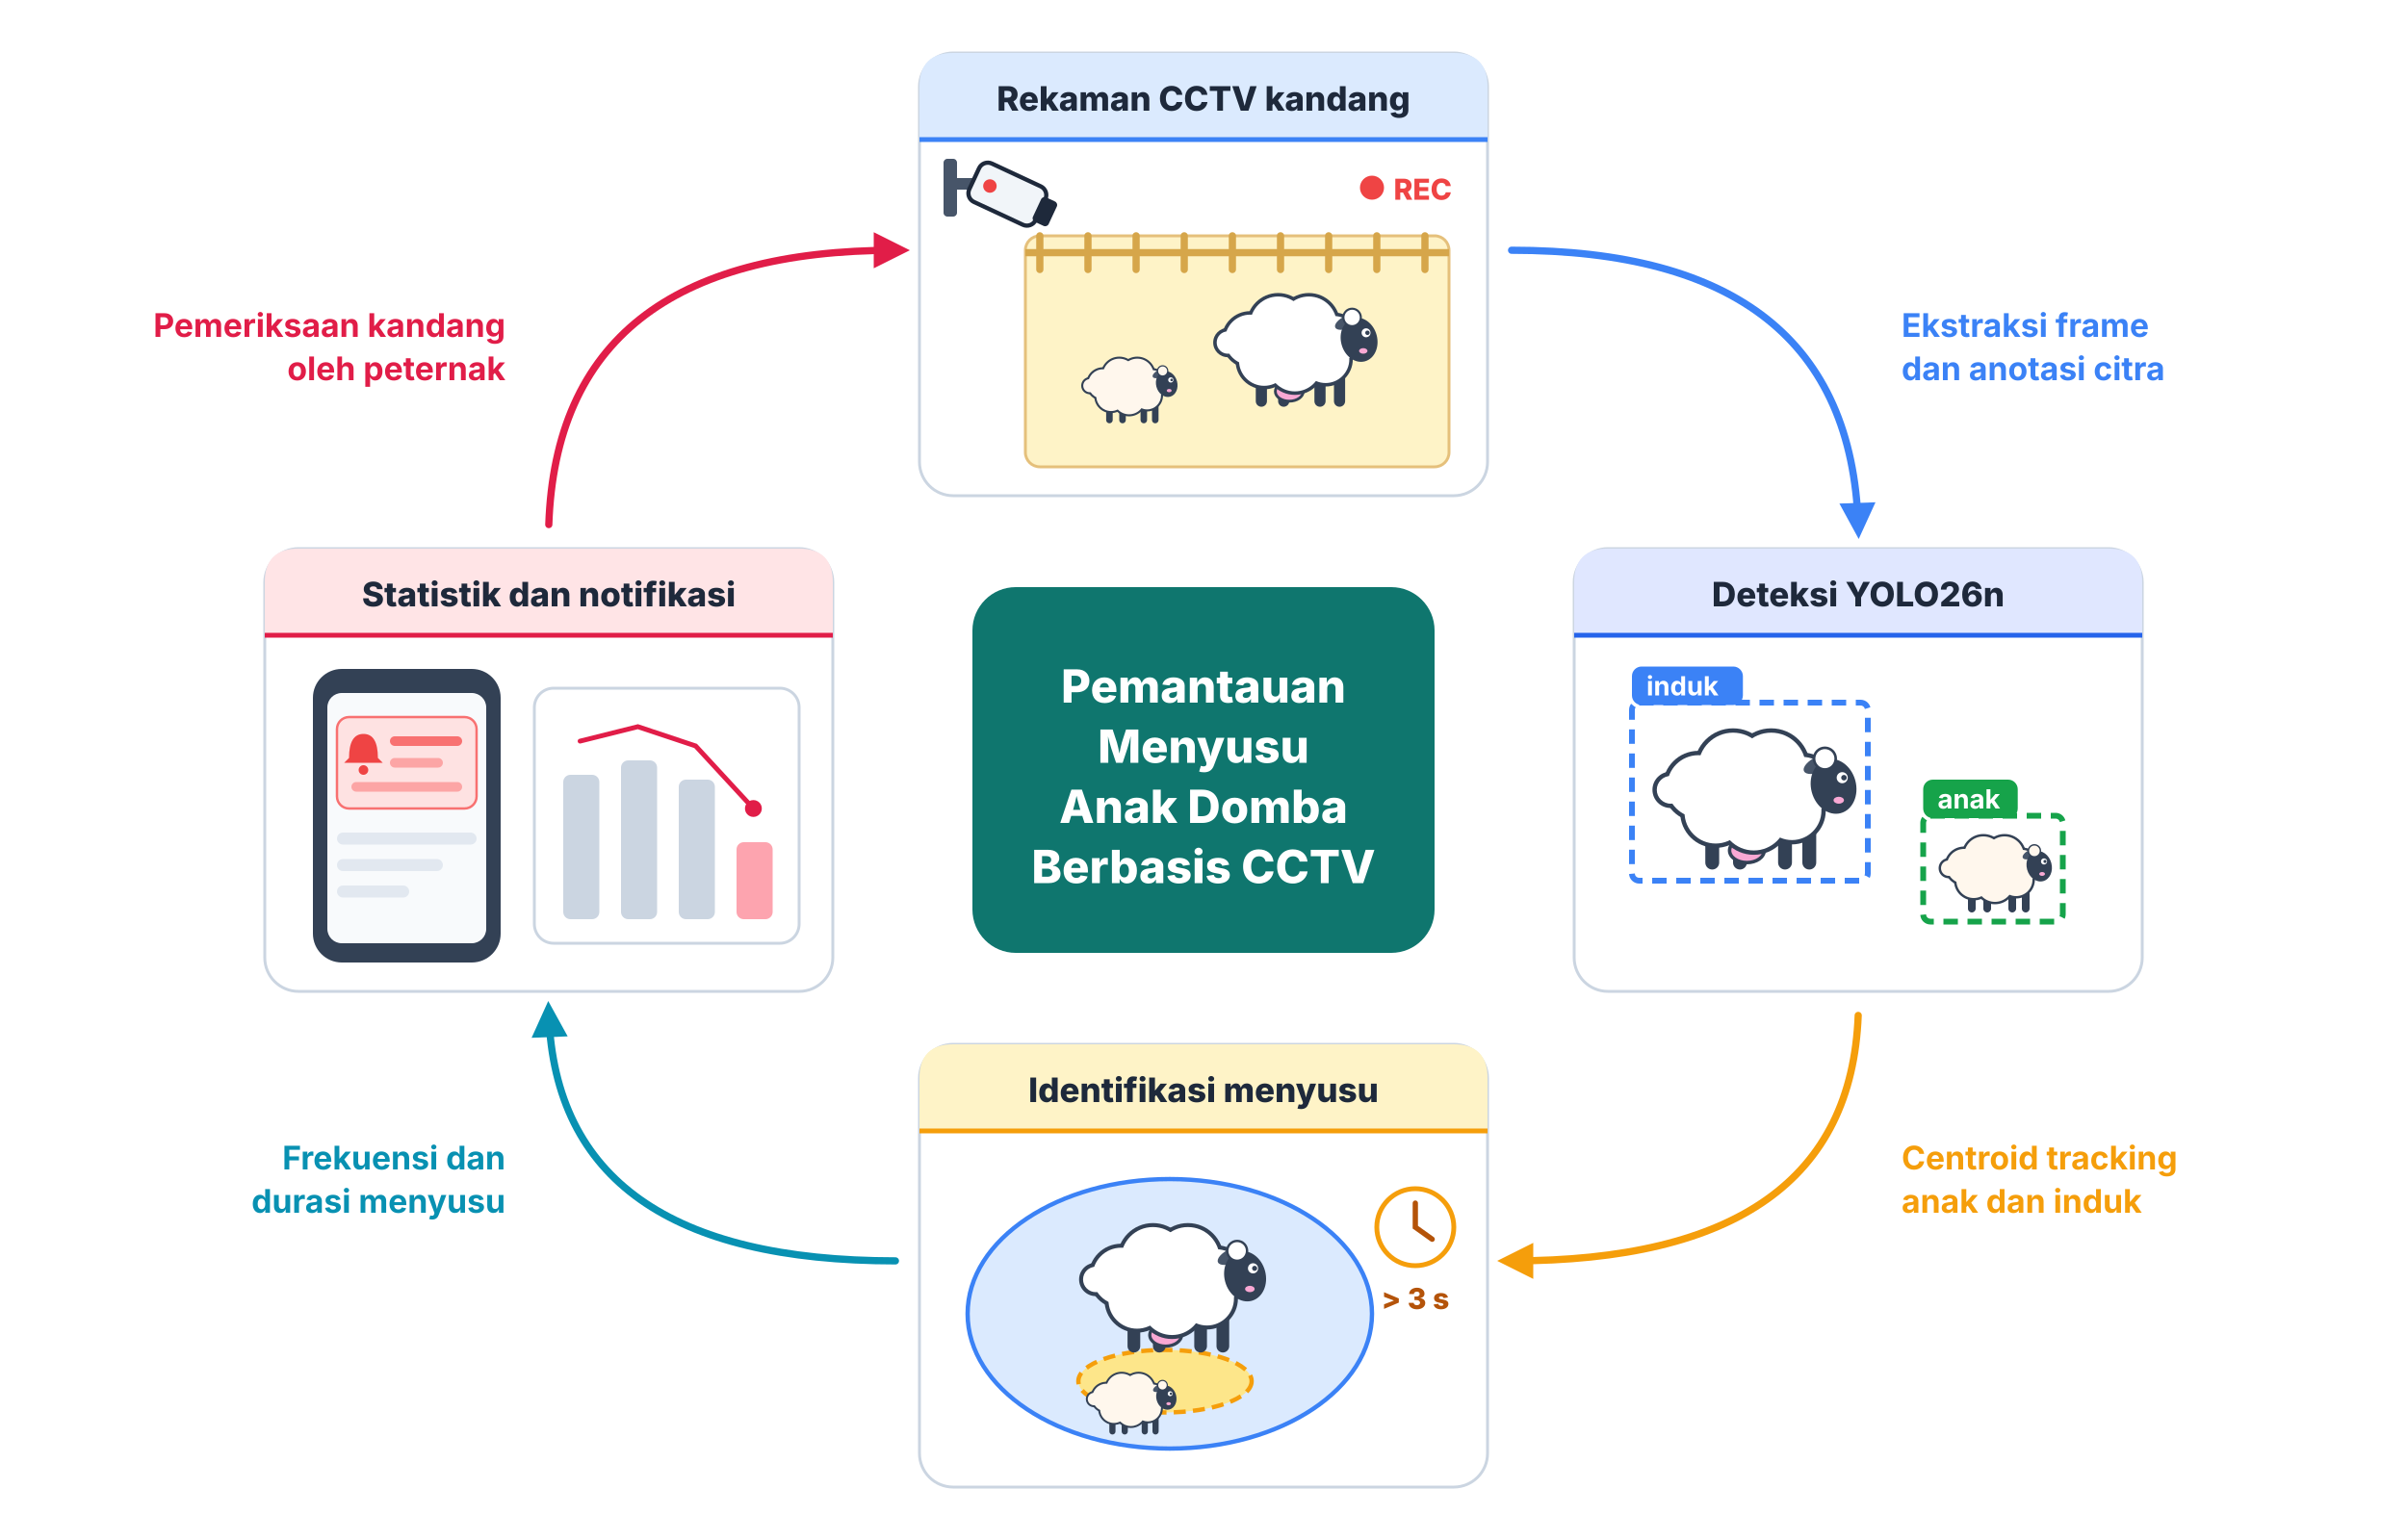
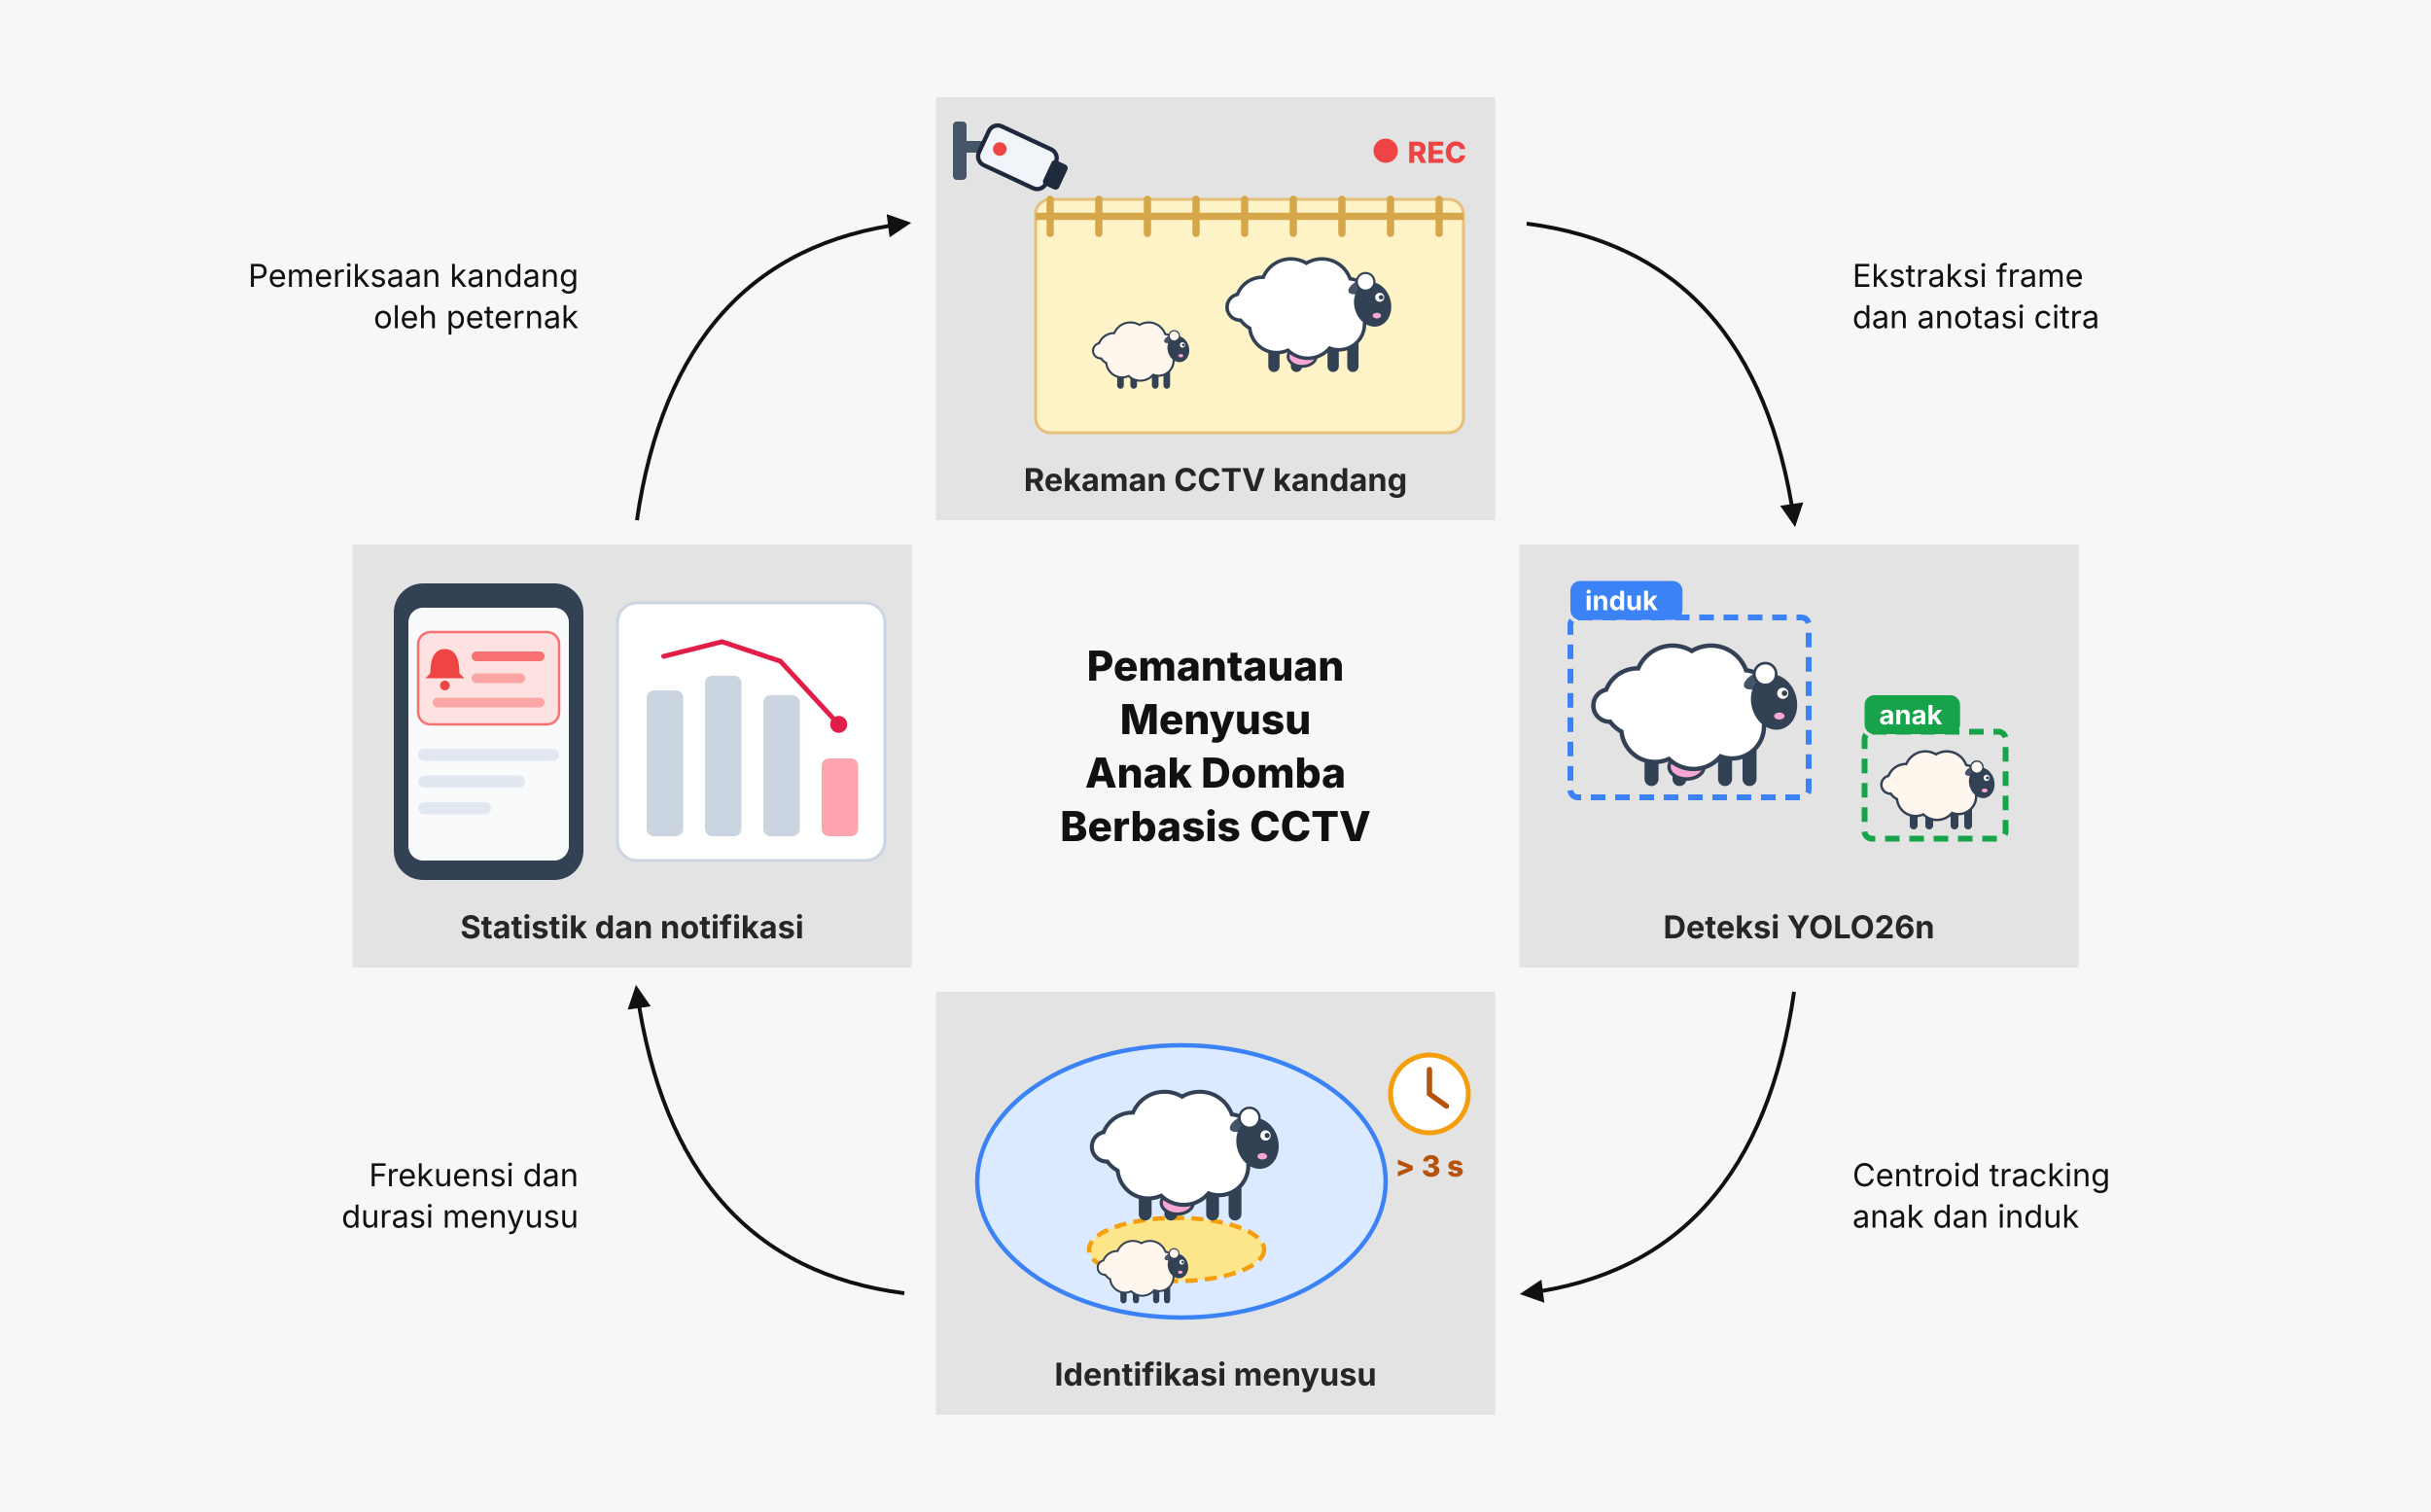
- <svg xmlns="http://www.w3.org/2000/svg" width="1000" height="640" viewBox="0 0 1000 640" font-family="Inter, sans-serif">
+ <svg xmlns="http://www.w3.org/2000/svg" width="1000" height="622" viewBox="0 0 1000 622" font-family="Inter, sans-serif">
  <defs>
    <marker id="m3b82f6" viewBox="0 0 10 10" refX="6" refY="5" markerWidth="5" markerHeight="5" orient="auto">
      <path d="M0,0 L10,5 L0,10 z" fill="#3b82f6" />
    </marker>
    <marker id="mf59e0b" viewBox="0 0 10 10" refX="6" refY="5" markerWidth="5" markerHeight="5" orient="auto">
      <path d="M0,0 L10,5 L0,10 z" fill="#f59e0b" />
    </marker>
    <marker id="m0891b2" viewBox="0 0 10 10" refX="6" refY="5" markerWidth="5" markerHeight="5" orient="auto">
      <path d="M0,0 L10,5 L0,10 z" fill="#0891b2" />
    </marker>
    <marker id="me11d48" viewBox="0 0 10 10" refX="6" refY="5" markerWidth="5" markerHeight="5" orient="auto">
      <path d="M0,0 L10,5 L0,10 z" fill="#e11d48" />
    </marker>
  </defs>
-   <rect width="1000" height="640" fill="#ffffff" />
-   <rect x="382" y="22" width="236" height="184" rx="14" fill="#ffffff" stroke="#cbd5e1" stroke-width="1.2" />
-   <path d="M382,58 L382,36 Q382,22 396,22 L604,22 Q618,22 618,36 L618,58 Z" fill="#dbeafe" />
-   <line x1="382" y1="58" x2="618" y2="58" stroke="#3b82f6" stroke-width="2" />
-   <text x="500.0" y="46" text-anchor="middle" font-size="14" font-weight="800" fill="#1e293b">Rekaman CCTV kandang</text>
-   <rect x="654" y="228" width="236" height="184" rx="14" fill="#ffffff" stroke="#cbd5e1" stroke-width="1.2" />
-   <path d="M654,264 L654,242 Q654,228 668,228 L876,228 Q890,228 890,242 L890,264 Z" fill="#e0e7ff" />
-   <line x1="654" y1="264" x2="890" y2="264" stroke="#2563eb" stroke-width="2" />
-   <text x="772.0" y="252" text-anchor="middle" font-size="14" font-weight="800" fill="#1e293b">Deteksi YOLO26n</text>
-   <rect x="382" y="434" width="236" height="184" rx="14" fill="#ffffff" stroke="#cbd5e1" stroke-width="1.2" />
-   <path d="M382,470 L382,448 Q382,434 396,434 L604,434 Q618,434 618,448 L618,470 Z" fill="#fef3c7" />
-   <line x1="382" y1="470" x2="618" y2="470" stroke="#f59e0b" stroke-width="2" />
-   <text x="500.0" y="458" text-anchor="middle" font-size="14" font-weight="800" fill="#1e293b">Identifikasi menyusu</text>
-   <rect x="110" y="228" width="236" height="184" rx="14" fill="#ffffff" stroke="#cbd5e1" stroke-width="1.2" />
-   <path d="M110,264 L110,242 Q110,228 124,228 L332,228 Q346,228 346,242 L346,264 Z" fill="#ffe4e6" />
-   <line x1="110" y1="264" x2="346" y2="264" stroke="#e11d48" stroke-width="2" />
-   <text x="228.0" y="252" text-anchor="middle" font-size="14" font-weight="800" fill="#1e293b">Statistik dan notifikasi</text>
-   <rect x="404" y="244" width="192" height="152" rx="18" fill="#0f766e" />
-   <text x="500" y="292" text-anchor="middle" font-size="19" font-weight="800" fill="#ffffff">Pemantauan</text>
-   <text x="500" y="317" text-anchor="middle" font-size="19" font-weight="800" fill="#ffffff">Menyusu</text>
-   <text x="500" y="342" text-anchor="middle" font-size="19" font-weight="800" fill="#ffffff">Anak Domba</text>
-   <text x="500" y="367" text-anchor="middle" font-size="19" font-weight="800" fill="#ffffff">Berbasis CCTV</text>
-   <rect x="426" y="98" width="176" height="96" rx="6" fill="#fef3c7" stroke="#e5c07b" stroke-width="1.2" />
-   <line x1="432" y1="98" x2="432" y2="112" stroke="#d6a64a" stroke-width="3" stroke-linecap="round" />
-   <line x1="452" y1="98" x2="452" y2="112" stroke="#d6a64a" stroke-width="3" stroke-linecap="round" />
-   <line x1="472" y1="98" x2="472" y2="112" stroke="#d6a64a" stroke-width="3" stroke-linecap="round" />
-   <line x1="492" y1="98" x2="492" y2="112" stroke="#d6a64a" stroke-width="3" stroke-linecap="round" />
-   <line x1="512" y1="98" x2="512" y2="112" stroke="#d6a64a" stroke-width="3" stroke-linecap="round" />
-   <line x1="532" y1="98" x2="532" y2="112" stroke="#d6a64a" stroke-width="3" stroke-linecap="round" />
-   <line x1="552" y1="98" x2="552" y2="112" stroke="#d6a64a" stroke-width="3" stroke-linecap="round" />
-   <line x1="572" y1="98" x2="572" y2="112" stroke="#d6a64a" stroke-width="3" stroke-linecap="round" />
-   <line x1="592" y1="98" x2="592" y2="112" stroke="#d6a64a" stroke-width="3" stroke-linecap="round" />
-   <line x1="426" y1="105" x2="602" y2="105" stroke="#d6a64a" stroke-width="3" />
-   <g transform="translate(392,66) scale(0.8)">
+   <rect width="1000" height="622" fill="#ffffff" />
+   <rect width="1000" height="622" fill="#f7f7f7" />
+   <rect x="385" y="40" width="230" height="174" fill="#e3e3e3" />
+   <text x="500.0" y="202" text-anchor="middle" font-size="13" font-weight="700" fill="#262626">Rekaman CCTV kandang</text>
+   <rect x="625" y="224" width="230" height="174" fill="#e3e3e3" />
+   <text x="740.0" y="386" text-anchor="middle" font-size="13" font-weight="700" fill="#262626">Deteksi YOLO26n</text>
+   <rect x="385" y="408" width="230" height="174" fill="#e3e3e3" />
+   <text x="500.0" y="570" text-anchor="middle" font-size="13" font-weight="700" fill="#262626">Identifikasi menyusu</text>
+   <rect x="145" y="224" width="230" height="174" fill="#e3e3e3" />
+   <text x="260.0" y="386" text-anchor="middle" font-size="13" font-weight="700" fill="#262626">Statistik dan notifikasi</text>
+   <text x="500" y="280" text-anchor="middle" font-size="17" font-weight="800" fill="#111111">Pemantauan</text>
+   <text x="500" y="302" text-anchor="middle" font-size="17" font-weight="800" fill="#111111">Menyusu</text>
+   <text x="500" y="324" text-anchor="middle" font-size="17" font-weight="800" fill="#111111">Anak Domba</text>
+   <text x="500" y="346" text-anchor="middle" font-size="17" font-weight="800" fill="#111111">Berbasis CCTV</text>
+   <rect x="426" y="82" width="176" height="96" rx="6" fill="#fef3c7" stroke="#e5c07b" stroke-width="1.2" />
+   <line x1="432" y1="82" x2="432" y2="96" stroke="#d6a64a" stroke-width="3" stroke-linecap="round" />
+   <line x1="452" y1="82" x2="452" y2="96" stroke="#d6a64a" stroke-width="3" stroke-linecap="round" />
+   <line x1="472" y1="82" x2="472" y2="96" stroke="#d6a64a" stroke-width="3" stroke-linecap="round" />
+   <line x1="492" y1="82" x2="492" y2="96" stroke="#d6a64a" stroke-width="3" stroke-linecap="round" />
+   <line x1="512" y1="82" x2="512" y2="96" stroke="#d6a64a" stroke-width="3" stroke-linecap="round" />
+   <line x1="532" y1="82" x2="532" y2="96" stroke="#d6a64a" stroke-width="3" stroke-linecap="round" />
+   <line x1="552" y1="82" x2="552" y2="96" stroke="#d6a64a" stroke-width="3" stroke-linecap="round" />
+   <line x1="572" y1="82" x2="572" y2="96" stroke="#d6a64a" stroke-width="3" stroke-linecap="round" />
+   <line x1="592" y1="82" x2="592" y2="96" stroke="#d6a64a" stroke-width="3" stroke-linecap="round" />
+   <line x1="426" y1="89" x2="602" y2="89" stroke="#d6a64a" stroke-width="3" />
+   <g transform="translate(392,50) scale(0.8)">
    <rect x="0" y="0" width="7" height="30" rx="2" fill="#475569" />
    <rect x="5" y="10" width="14" height="6" fill="#475569" />
    <g transform="rotate(25 30 18)">
      <rect x="14" y="6" width="38" height="22" rx="5" fill="#f1f5f9" stroke="#1e293b" stroke-width="2.2" />
      <rect x="50" y="10" width="9" height="14" rx="2" fill="#1e293b" />
      <circle cx="23" cy="17" r="3.5" fill="#ef4444" />
    </g>
  </g>
-   <circle cx="570" cy="78" r="5" fill="#ef4444" />
-   <text x="579" y="83" font-size="12" font-weight="800" fill="#ef4444">REC</text>
-   <g transform="translate(502,118) scale(0.58)">
+   <circle cx="570" cy="62" r="5" fill="#ef4444" />
+   <text x="579" y="67" font-size="12" font-weight="800" fill="#ef4444">REC</text>
+   <g transform="translate(502,102) scale(0.58)">
    <rect x="34" y="62" width="8" height="26" rx="4" fill="#334155" />
    <rect x="50" y="62" width="8" height="26" rx="4" fill="#334155" />
    <rect x="76" y="62" width="8" height="26" rx="4" fill="#334155" />
    <rect x="90" y="62" width="8" height="26" rx="4" fill="#334155" />
    <ellipse cx="58" cy="77" rx="10" ry="7" fill="#f9a8d4" stroke="#334155" stroke-width="2" />
    <circle cx="30" cy="40" r="20.5" fill="#334155" />
    <circle cx="50" cy="29" r="22.5" fill="#334155" />
    <circle cx="72" cy="29" r="22.5" fill="#334155" />
    <circle cx="90" cy="40" r="19.5" fill="#334155" />
    <circle cx="40" cy="55" r="20.5" fill="#334155" />
    <circle cx="62" cy="58" r="21.5" fill="#334155" />
    <circle cx="84" cy="54" r="19.5" fill="#334155" />
    <circle cx="14" cy="42" r="10.5" fill="#334155" />
    <circle cx="30" cy="40" r="18" fill="#ffffff" />
    <circle cx="50" cy="29" r="20" fill="#ffffff" />
    <circle cx="72" cy="29" r="20" fill="#ffffff" />
    <circle cx="90" cy="40" r="17" fill="#ffffff" />
    <circle cx="40" cy="55" r="18" fill="#ffffff" />
    <circle cx="62" cy="58" r="19" fill="#ffffff" />
    <circle cx="84" cy="54" r="17" fill="#ffffff" />
    <circle cx="14" cy="42" r="8" fill="#ffffff" />
    <ellipse cx="100" cy="27" rx="10" ry="4.5" fill="#475569" transform="rotate(-25 100 27)" />
    <ellipse cx="108" cy="40" rx="13" ry="16" fill="#334155" transform="rotate(-15 108 40)" />
    <circle cx="103" cy="24" r="7" fill="#334155" />
    <circle cx="103" cy="24" r="5.5" fill="#ffffff" />
    <circle cx="113" cy="35" r="3.2" fill="#fff" />
    <circle cx="114" cy="35" r="1.6" fill="#334155" />
    <ellipse cx="111" cy="48" rx="3" ry="2" fill="#f9a8d4" />
  </g>
-   <g transform="translate(448,146) scale(0.34)">
+   <g transform="translate(448,130) scale(0.34)">
    <rect x="34" y="62" width="8" height="26" rx="4" fill="#334155" />
    <rect x="50" y="62" width="8" height="26" rx="4" fill="#334155" />
    <rect x="76" y="62" width="8" height="26" rx="4" fill="#334155" />
    <rect x="90" y="62" width="8" height="26" rx="4" fill="#334155" />
    <circle cx="30" cy="40" r="20.5" fill="#334155" />
    <circle cx="50" cy="29" r="22.5" fill="#334155" />
    <circle cx="72" cy="29" r="22.5" fill="#334155" />
    <circle cx="90" cy="40" r="19.5" fill="#334155" />
    <circle cx="40" cy="55" r="20.5" fill="#334155" />
    <circle cx="62" cy="58" r="21.5" fill="#334155" />
    <circle cx="84" cy="54" r="19.5" fill="#334155" />
    <circle cx="14" cy="42" r="10.5" fill="#334155" />
    <circle cx="30" cy="40" r="18" fill="#fff7ed" />
    <circle cx="50" cy="29" r="20" fill="#fff7ed" />
    <circle cx="72" cy="29" r="20" fill="#fff7ed" />
    <circle cx="90" cy="40" r="17" fill="#fff7ed" />
    <circle cx="40" cy="55" r="18" fill="#fff7ed" />
    <circle cx="62" cy="58" r="19" fill="#fff7ed" />
    <circle cx="84" cy="54" r="17" fill="#fff7ed" />
    <circle cx="14" cy="42" r="8" fill="#fff7ed" />
    <ellipse cx="100" cy="27" rx="10" ry="4.5" fill="#475569" transform="rotate(-25 100 27)" />
    <ellipse cx="108" cy="40" rx="13" ry="16" fill="#334155" transform="rotate(-15 108 40)" />
    <circle cx="103" cy="24" r="7" fill="#334155" />
    <circle cx="103" cy="24" r="5.5" fill="#fff7ed" />
    <circle cx="113" cy="35" r="3.2" fill="#fff" />
    <circle cx="114" cy="35" r="1.6" fill="#334155" />
    <ellipse cx="111" cy="48" rx="3" ry="2" fill="#f9a8d4" />
  </g>
-   <g transform="translate(684,298) scale(0.72)">
+   <g transform="translate(652,260) scale(0.72)">
    <rect x="34" y="62" width="8" height="26" rx="4" fill="#334155" />
    <rect x="50" y="62" width="8" height="26" rx="4" fill="#334155" />
    <rect x="76" y="62" width="8" height="26" rx="4" fill="#334155" />
    <rect x="90" y="62" width="8" height="26" rx="4" fill="#334155" />
    <ellipse cx="58" cy="77" rx="10" ry="7" fill="#f9a8d4" stroke="#334155" stroke-width="2" />
    <circle cx="30" cy="40" r="20.5" fill="#334155" />
    <circle cx="50" cy="29" r="22.5" fill="#334155" />
    <circle cx="72" cy="29" r="22.5" fill="#334155" />
    <circle cx="90" cy="40" r="19.5" fill="#334155" />
    <circle cx="40" cy="55" r="20.5" fill="#334155" />
    <circle cx="62" cy="58" r="21.5" fill="#334155" />
    <circle cx="84" cy="54" r="19.5" fill="#334155" />
    <circle cx="14" cy="42" r="10.5" fill="#334155" />
    <circle cx="30" cy="40" r="18" fill="#ffffff" />
    <circle cx="50" cy="29" r="20" fill="#ffffff" />
    <circle cx="72" cy="29" r="20" fill="#ffffff" />
    <circle cx="90" cy="40" r="17" fill="#ffffff" />
    <circle cx="40" cy="55" r="18" fill="#ffffff" />
    <circle cx="62" cy="58" r="19" fill="#ffffff" />
    <circle cx="84" cy="54" r="17" fill="#ffffff" />
    <circle cx="14" cy="42" r="8" fill="#ffffff" />
    <ellipse cx="100" cy="27" rx="10" ry="4.5" fill="#475569" transform="rotate(-25 100 27)" />
    <ellipse cx="108" cy="40" rx="13" ry="16" fill="#334155" transform="rotate(-15 108 40)" />
    <circle cx="103" cy="24" r="7" fill="#334155" />
    <circle cx="103" cy="24" r="5.5" fill="#ffffff" />
    <circle cx="113" cy="35" r="3.2" fill="#fff" />
    <circle cx="114" cy="35" r="1.6" fill="#334155" />
    <ellipse cx="111" cy="48" rx="3" ry="2" fill="#f9a8d4" />
  </g>
-   <rect x="678" y="292" width="98" height="74" rx="3" fill="none" stroke="#3b82f6" stroke-width="2.4" stroke-dasharray="6 4" />
-   <rect x="678" y="277" width="46.1" height="16" rx="4" fill="#3b82f6" />
-   <text x="684" y="289" font-size="11" font-weight="700" fill="#fff">induk</text>
-   <g transform="translate(804,344) scale(0.4)">
+   <rect x="646" y="254" width="98" height="74" rx="3" fill="none" stroke="#3b82f6" stroke-width="2.4" stroke-dasharray="6 4" />
+   <rect x="646" y="239" width="46.1" height="16" rx="4" fill="#3b82f6" />
+   <text x="652" y="251" font-size="11" font-weight="700" fill="#fff">induk</text>
+   <g transform="translate(772,306) scale(0.4)">
    <rect x="34" y="62" width="8" height="26" rx="4" fill="#334155" />
    <rect x="50" y="62" width="8" height="26" rx="4" fill="#334155" />
    <rect x="76" y="62" width="8" height="26" rx="4" fill="#334155" />
    <rect x="90" y="62" width="8" height="26" rx="4" fill="#334155" />
    <circle cx="30" cy="40" r="20.5" fill="#334155" />
    <circle cx="50" cy="29" r="22.5" fill="#334155" />
    <circle cx="72" cy="29" r="22.5" fill="#334155" />
    <circle cx="90" cy="40" r="19.5" fill="#334155" />
    <circle cx="40" cy="55" r="20.5" fill="#334155" />
    <circle cx="62" cy="58" r="21.5" fill="#334155" />
    <circle cx="84" cy="54" r="19.5" fill="#334155" />
    <circle cx="14" cy="42" r="10.5" fill="#334155" />
    <circle cx="30" cy="40" r="18" fill="#fff7ed" />
    <circle cx="50" cy="29" r="20" fill="#fff7ed" />
    <circle cx="72" cy="29" r="20" fill="#fff7ed" />
    <circle cx="90" cy="40" r="17" fill="#fff7ed" />
    <circle cx="40" cy="55" r="18" fill="#fff7ed" />
    <circle cx="62" cy="58" r="19" fill="#fff7ed" />
    <circle cx="84" cy="54" r="17" fill="#fff7ed" />
    <circle cx="14" cy="42" r="8" fill="#fff7ed" />
    <ellipse cx="100" cy="27" rx="10" ry="4.5" fill="#475569" transform="rotate(-25 100 27)" />
    <ellipse cx="108" cy="40" rx="13" ry="16" fill="#334155" transform="rotate(-15 108 40)" />
    <circle cx="103" cy="24" r="7" fill="#334155" />
    <circle cx="103" cy="24" r="5.5" fill="#fff7ed" />
    <circle cx="113" cy="35" r="3.2" fill="#fff" />
    <circle cx="114" cy="35" r="1.6" fill="#334155" />
    <ellipse cx="111" cy="48" rx="3" ry="2" fill="#f9a8d4" />
  </g>
-   <rect x="799" y="339" width="58" height="44" rx="3" fill="none" stroke="#16a34a" stroke-width="2.4" stroke-dasharray="6 4" />
-   <rect x="799" y="324" width="39.28" height="16" rx="4" fill="#16a34a" />
-   <text x="805" y="336" font-size="11" font-weight="700" fill="#fff">anak</text>
-   <ellipse cx="486" cy="546" rx="84" ry="56" fill="#dbeafe" stroke="#3b82f6" stroke-width="1.8" />
-   <ellipse cx="484" cy="574" rx="36" ry="13" fill="#fde68a" stroke="#f59e0b" stroke-width="1.8" stroke-dasharray="5 3" />
-   <g transform="translate(446,504) scale(0.66)">
+   <rect x="767" y="301" width="58" height="44" rx="3" fill="none" stroke="#16a34a" stroke-width="2.4" stroke-dasharray="6 4" />
+   <rect x="767" y="286" width="39.28" height="16" rx="4" fill="#16a34a" />
+   <text x="773" y="298" font-size="11" font-weight="700" fill="#fff">anak</text>
+   <ellipse cx="486" cy="486" rx="84" ry="56" fill="#dbeafe" stroke="#3b82f6" stroke-width="1.8" />
+   <ellipse cx="484" cy="514" rx="36" ry="13" fill="#fde68a" stroke="#f59e0b" stroke-width="1.8" stroke-dasharray="5 3" />
+   <g transform="translate(446,444) scale(0.66)">
    <rect x="34" y="62" width="8" height="26" rx="4" fill="#334155" />
    <rect x="50" y="62" width="8" height="26" rx="4" fill="#334155" />
    <rect x="76" y="62" width="8" height="26" rx="4" fill="#334155" />
    <rect x="90" y="62" width="8" height="26" rx="4" fill="#334155" />
    <ellipse cx="58" cy="77" rx="10" ry="7" fill="#f9a8d4" stroke="#334155" stroke-width="2" />
    <circle cx="30" cy="40" r="20.5" fill="#334155" />
    <circle cx="50" cy="29" r="22.5" fill="#334155" />
    <circle cx="72" cy="29" r="22.5" fill="#334155" />
    <circle cx="90" cy="40" r="19.5" fill="#334155" />
    <circle cx="40" cy="55" r="20.5" fill="#334155" />
    <circle cx="62" cy="58" r="21.5" fill="#334155" />
    <circle cx="84" cy="54" r="19.5" fill="#334155" />
    <circle cx="14" cy="42" r="10.5" fill="#334155" />
    <circle cx="30" cy="40" r="18" fill="#ffffff" />
    <circle cx="50" cy="29" r="20" fill="#ffffff" />
    <circle cx="72" cy="29" r="20" fill="#ffffff" />
    <circle cx="90" cy="40" r="17" fill="#ffffff" />
    <circle cx="40" cy="55" r="18" fill="#ffffff" />
    <circle cx="62" cy="58" r="19" fill="#ffffff" />
    <circle cx="84" cy="54" r="17" fill="#ffffff" />
    <circle cx="14" cy="42" r="8" fill="#ffffff" />
    <ellipse cx="100" cy="27" rx="10" ry="4.5" fill="#475569" transform="rotate(-25 100 27)" />
    <ellipse cx="108" cy="40" rx="13" ry="16" fill="#334155" transform="rotate(-15 108 40)" />
    <circle cx="103" cy="24" r="7" fill="#334155" />
    <circle cx="103" cy="24" r="5.5" fill="#ffffff" />
    <circle cx="113" cy="35" r="3.2" fill="#fff" />
    <circle cx="114" cy="35" r="1.6" fill="#334155" />
    <ellipse cx="111" cy="48" rx="3" ry="2" fill="#f9a8d4" />
  </g>
-   <g transform="translate(450,568) scale(0.32)">
+   <g transform="translate(450,508) scale(0.32)">
    <rect x="34" y="62" width="8" height="26" rx="4" fill="#334155" />
    <rect x="50" y="62" width="8" height="26" rx="4" fill="#334155" />
    <rect x="76" y="62" width="8" height="26" rx="4" fill="#334155" />
    <rect x="90" y="62" width="8" height="26" rx="4" fill="#334155" />
    <circle cx="30" cy="40" r="20.5" fill="#334155" />
    <circle cx="50" cy="29" r="22.5" fill="#334155" />
    <circle cx="72" cy="29" r="22.5" fill="#334155" />
    <circle cx="90" cy="40" r="19.5" fill="#334155" />
    <circle cx="40" cy="55" r="20.5" fill="#334155" />
    <circle cx="62" cy="58" r="21.5" fill="#334155" />
    <circle cx="84" cy="54" r="19.5" fill="#334155" />
    <circle cx="14" cy="42" r="10.5" fill="#334155" />
    <circle cx="30" cy="40" r="18" fill="#fff7ed" />
    <circle cx="50" cy="29" r="20" fill="#fff7ed" />
    <circle cx="72" cy="29" r="20" fill="#fff7ed" />
    <circle cx="90" cy="40" r="17" fill="#fff7ed" />
    <circle cx="40" cy="55" r="18" fill="#fff7ed" />
    <circle cx="62" cy="58" r="19" fill="#fff7ed" />
    <circle cx="84" cy="54" r="17" fill="#fff7ed" />
    <circle cx="14" cy="42" r="8" fill="#fff7ed" />
    <ellipse cx="100" cy="27" rx="10" ry="4.5" fill="#475569" transform="rotate(-25 100 27)" />
    <ellipse cx="108" cy="40" rx="13" ry="16" fill="#334155" transform="rotate(-15 108 40)" />
    <circle cx="103" cy="24" r="7" fill="#334155" />
    <circle cx="103" cy="24" r="5.5" fill="#fff7ed" />
    <circle cx="113" cy="35" r="3.2" fill="#fff" />
    <circle cx="114" cy="35" r="1.6" fill="#334155" />
    <ellipse cx="111" cy="48" rx="3" ry="2" fill="#f9a8d4" />
  </g>
-   <circle cx="588" cy="510" r="16" fill="#ffffff" stroke="#f59e0b" stroke-width="2" />
-   <path d="M588,500 L588,510 L595,515" stroke="#b45309" stroke-width="2.2" fill="none" stroke-linecap="round" />
-   <text x="588" y="544" text-anchor="middle" font-size="12" font-weight="800" fill="#b45309">&gt; 3 s</text>
-   <rect x="130" y="278" width="78" height="122" rx="12" fill="#334155" />
-   <rect x="136" y="288" width="66" height="104" rx="6" fill="#f8fafc" />
-   <rect x="140" y="298" width="58" height="38" rx="5" fill="#fee2e2" stroke="#f87171" stroke-width="1" />
-   <g transform="translate(151,312)">
+   <circle cx="588" cy="450" r="16" fill="#ffffff" stroke="#f59e0b" stroke-width="2" />
+   <path d="M588,440 L588,450 L595,455" stroke="#b45309" stroke-width="2.2" fill="none" stroke-linecap="round" />
+   <text x="588" y="484" text-anchor="middle" font-size="12" font-weight="800" fill="#b45309">&gt; 3 s</text>
+   <rect x="162" y="240" width="78" height="122" rx="12" fill="#334155" />
+   <rect x="168" y="250" width="66" height="104" rx="6" fill="#f8fafc" />
+   <rect x="172" y="260" width="58" height="38" rx="5" fill="#fee2e2" stroke="#f87171" stroke-width="1" />
+   <g transform="translate(183,274)">
    <path d="M-6,3 Q-6,-7 0,-7 Q6,-7 6,3 L8,5 L-8,5 Z" fill="#ef4444" />
    <circle cx="0" cy="8" r="2" fill="#ef4444" />
  </g>
-   <rect x="162" y="306" width="30" height="4" rx="2" fill="#f87171" />
-   <rect x="162" y="315" width="22" height="4" rx="2" fill="#fca5a5" />
-   <rect x="146" y="325" width="46" height="4" rx="2" fill="#fca5a5" />
-   <rect x="140" y="346" width="58" height="5" rx="2.5" fill="#e2e8f0" />
-   <rect x="140" y="357" width="44" height="5" rx="2.5" fill="#e2e8f0" />
-   <rect x="140" y="368" width="30" height="5" rx="2.5" fill="#e2e8f0" />
-   <rect x="222" y="286" width="110" height="106" rx="8" fill="#ffffff" stroke="#cbd5e1" stroke-width="1.2" />
-   <rect x="234" y="322" width="15" height="60" rx="3" fill="#cbd5e1" />
-   <rect x="258" y="316" width="15" height="66" rx="3" fill="#cbd5e1" />
-   <rect x="282" y="324" width="15" height="58" rx="3" fill="#cbd5e1" />
-   <rect x="306" y="350" width="15" height="32" rx="3" fill="#fda4af" />
-   <path d="M241,308 L265,302 L289,310 L313,336" stroke="#e11d48" stroke-width="2" fill="none" stroke-linecap="round" />
-   <circle cx="313" cy="336" r="3.5" fill="#e11d48" />
-   <path d="M628,104 Q768,104 772,218" fill="none" stroke="#3b82f6" stroke-width="3" stroke-linecap="round" marker-end="url(#m3b82f6)" />
-   <text x="790" y="140" text-anchor="start" font-size="13.5" font-weight="700" fill="#3b82f6">Ekstraksi frame</text>
-   <text x="790" y="158" text-anchor="start" font-size="13.5" font-weight="700" fill="#3b82f6">dan anotasi citra</text>
-   <path d="M772,422 Q768,524 628,524" fill="none" stroke="#f59e0b" stroke-width="3" stroke-linecap="round" marker-end="url(#mf59e0b)" />
-   <text x="790" y="486" text-anchor="start" font-size="13.5" font-weight="700" fill="#f59e0b">Centroid tracking</text>
-   <text x="790" y="504" text-anchor="start" font-size="13.5" font-weight="700" fill="#f59e0b">anak dan induk</text>
-   <path d="M372,524 Q232,524 228,422" fill="none" stroke="#0891b2" stroke-width="3" stroke-linecap="round" marker-end="url(#m0891b2)" />
-   <text x="210" y="486" text-anchor="end" font-size="13.5" font-weight="700" fill="#0891b2">Frekuensi dan</text>
-   <text x="210" y="504" text-anchor="end" font-size="13.5" font-weight="700" fill="#0891b2">durasi menyusu</text>
-   <path d="M228,218 Q232,104 372,104" fill="none" stroke="#e11d48" stroke-width="3" stroke-linecap="round" marker-end="url(#me11d48)" />
-   <text x="210" y="140" text-anchor="end" font-size="13.5" font-weight="700" fill="#e11d48">Pemeriksaan kandang</text>
-   <text x="210" y="158" text-anchor="end" font-size="13.5" font-weight="700" fill="#e11d48">oleh peternak</text>
+   <rect x="194" y="268" width="30" height="4" rx="2" fill="#f87171" />
+   <rect x="194" y="277" width="22" height="4" rx="2" fill="#fca5a5" />
+   <rect x="178" y="287" width="46" height="4" rx="2" fill="#fca5a5" />
+   <rect x="172" y="308" width="58" height="5" rx="2.5" fill="#e2e8f0" />
+   <rect x="172" y="319" width="44" height="5" rx="2.5" fill="#e2e8f0" />
+   <rect x="172" y="330" width="30" height="5" rx="2.5" fill="#e2e8f0" />
+   <rect x="254" y="248" width="110" height="106" rx="8" fill="#ffffff" stroke="#cbd5e1" stroke-width="1.2" />
+   <rect x="266" y="284" width="15" height="60" rx="3" fill="#cbd5e1" />
+   <rect x="290" y="278" width="15" height="66" rx="3" fill="#cbd5e1" />
+   <rect x="314" y="286" width="15" height="58" rx="3" fill="#cbd5e1" />
+   <rect x="338" y="312" width="15" height="32" rx="3" fill="#fda4af" />
+   <path d="M273,270 L297,264 L321,272 L345,298" stroke="#e11d48" stroke-width="2" fill="none" stroke-linecap="round" />
+   <circle cx="345" cy="298" r="3.5" fill="#e11d48" />
+   <defs>
+     <marker id="mk" viewBox="0 0 10 10" refX="7" refY="5" markerWidth="6" markerHeight="6" orient="auto">
+       <path d="M0,0 L10,5 L0,10 z" fill="#111" />
+     </marker>
+   </defs>
+   <path d="M628,92 Q722,104 738,214" fill="none" stroke="#111" stroke-width="1.6" marker-end="url(#mk)" />
+   <text x="762" y="118" text-anchor="start" font-size="13" fill="#111">Ekstraksi frame</text>
+   <text x="762" y="135" text-anchor="start" font-size="13" fill="#111">dan anotasi citra</text>
+   <path d="M738,408 Q722,520 628,532" fill="none" stroke="#111" stroke-width="1.6" marker-end="url(#mk)" />
+   <text x="762" y="488" text-anchor="start" font-size="13" fill="#111">Centroid tracking</text>
+   <text x="762" y="505" text-anchor="start" font-size="13" fill="#111">anak dan induk</text>
+   <path d="M372,532 Q278,520 262,408" fill="none" stroke="#111" stroke-width="1.6" marker-end="url(#mk)" />
+   <text x="238" y="488" text-anchor="end" font-size="13" fill="#111">Frekuensi dan</text>
+   <text x="238" y="505" text-anchor="end" font-size="13" fill="#111">durasi menyusu</text>
+   <path d="M262,214 Q278,104 372,92" fill="none" stroke="#111" stroke-width="1.6" marker-end="url(#mk)" />
+   <text x="238" y="118" text-anchor="end" font-size="13" fill="#111">Pemeriksaan kandang</text>
+   <text x="238" y="135" text-anchor="end" font-size="13" fill="#111">oleh peternak</text>
</svg>
